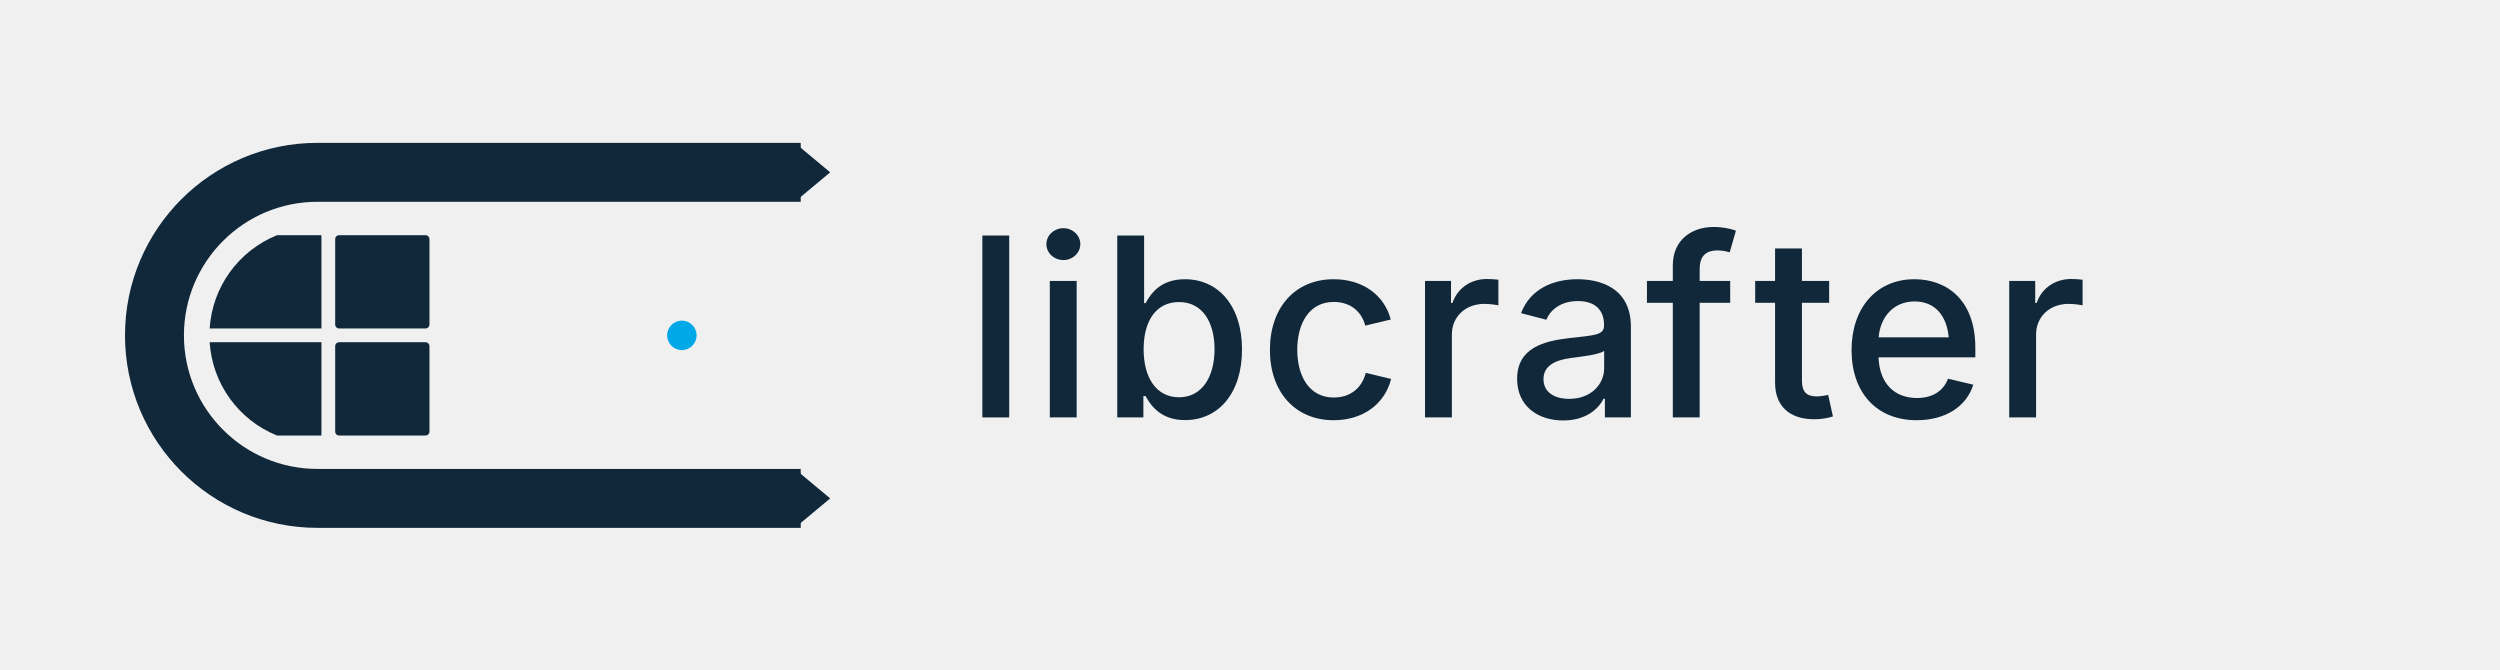
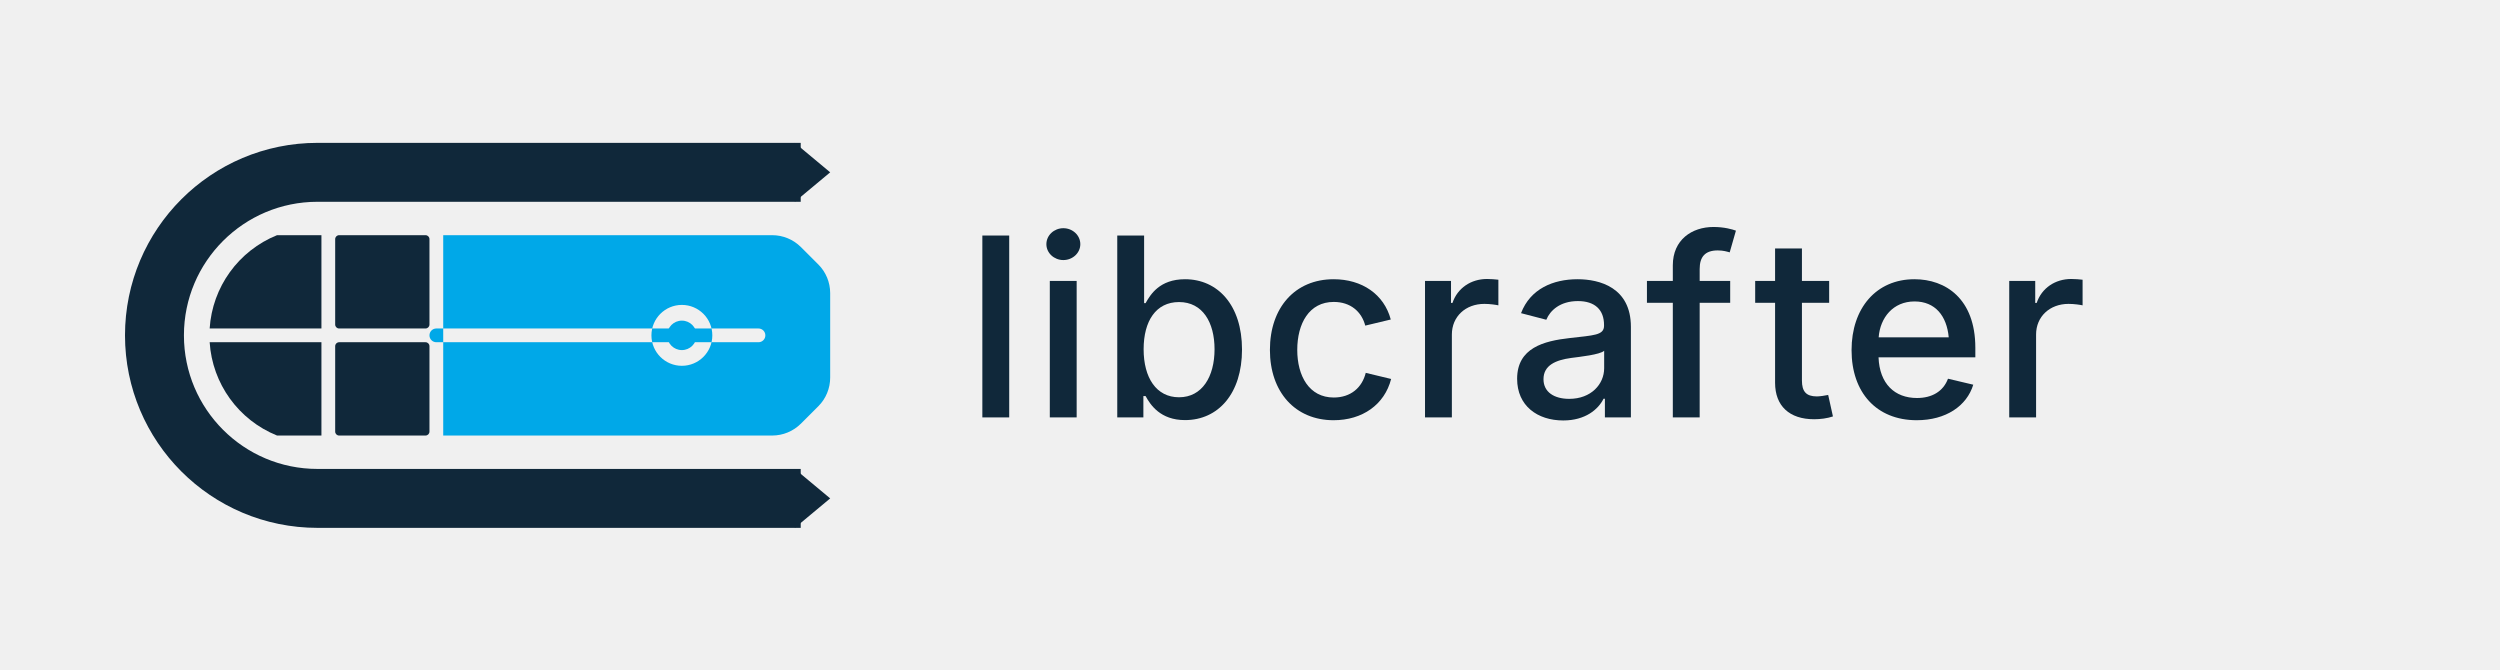
- <svg xmlns="http://www.w3.org/2000/svg" viewBox="0 0 1120 300" role="img" aria-labelledby="title desc" version="1.1" id="svg42">
-   <defs id="defs13">
+ <svg xmlns="http://www.w3.org/2000/svg" viewBox="0 0 1120 300" role="img" aria-labelledby="title desc" version="1.1" id="svg35">
+   <defs id="defs6">
    <style id="style4">
      .navy { fill: #10283a; }
      .navy-stroke { fill: none; stroke: #10283a; stroke-width: 60; stroke-linecap: butt; stroke-linejoin: round; }
      .cyan { fill: #00a8e8; }
      .wordmark {
        fill: #10283a;
        font-family: "Inter", "Segoe UI", Arial, sans-serif;
        font-size: 112px;
        font-weight: 500;
        font-variant-ligatures: none;
        letter-spacing: 2px;
      }
    </style>
-     <mask id="payload-cutouts" maskUnits="userSpaceOnUse">
-       <rect width="1024" height="1024" fill="#fff" id="rect6" />
-       <rect x="466" y="505" width="342" height="14" rx="7" fill="#000" id="rect8" />
-       <circle cx="723" cy="512" r="31" fill="#000" id="circle10" />
-     </mask>
  </defs>
  <g id="mark" transform="matrix(0.44,0,0,0.44,-12.64,-75.04)">
-     <path class="navy-stroke" d="M 844,346 H 352 a 166,166 0 0 0 0,332 h 492" id="path15" />
-     <path class="navy" d="m 838,316 36,30 -36,30 z" id="path17" />
-     <path class="navy" d="m 838,648 36,30 -36,30 z" id="path19" />
-     <path class="navy" d="M 310.8,410 H 356 v 95 H 242.2 a 110,110 0 0 1 68.6,-95 z" id="path21" />
-     <path class="navy" d="M 242.2,519 H 356 v 95 h -45.2 a 110,110 0 0 1 -68.6,-95 z" id="path23" />
-     <path id="rect25" class="navy" style="fill:#10283a" d="m 374,410 h 88 c 2.216,0 4,1.784 4,4 v 87 c 0,2.216 -1.784,4 -4,4 h -88 c -2.216,0 -4,-1.784 -4,-4 v -87 c 0,-2.216 1.784,-4 4,-4 z" />
-     <path id="rect27" class="navy" style="fill:#10283a" d="m 374,519 h 88 c 2.216,0 4,1.784 4,4 v 87 c 0,2.216 -1.784,4 -4,4 h -88 c -2.216,0 -4,-1.784 -4,-4 v -87 c 0,-2.216 1.784,-4 4,-4 z" />
-     <path class="cyan" mask="url(#payload-cutouts)" d="m 480,410 h 335 c 11,0 21.5,4.4 29.3,12.2 l 17.7,17.7 c 7.7,7.7 12,18.2 12,29.1 v 86 c 0,10.9 -4.3,21.4 -12,29.1 l -17.7,17.7 C 836.5,609.6 826,614 815,614 H 480 Z" id="path29" />
-     <path id="circle31" class="cyan" style="fill:#00a8e8" d="m 738,512 a 15,15 0 0 1 -15,15 15,15 0 0 1 -15,-15 15,15 0 0 1 15,-15 15,15 0 0 1 15,15 z" />
+     <path class="navy-stroke" d="M 844,346 H 352 a 166,166 0 0 0 0,332 h 492" id="path8" />
+     <path class="navy" d="m 838,316 36,30 -36,30 z" id="path10" />
+     <path class="navy" d="m 838,648 36,30 -36,30 z" id="path12" />
+     <path class="navy" d="M 310.8,410 H 356 v 95 H 242.2 a 110,110 0 0 1 68.6,-95 z" id="path14" />
+     <path class="navy" d="M 242.2,519 H 356 v 95 h -45.2 a 110,110 0 0 1 -68.6,-95 z" id="path16" />
+     <path id="rect18" class="navy" style="fill:#10283a" d="m 374,410 h 88 c 2.216,0 4,1.784 4,4 v 87 c 0,2.216 -1.784,4 -4,4 h -88 c -2.216,0 -4,-1.784 -4,-4 v -87 c 0,-2.216 1.784,-4 4,-4 z" />
+     <path id="rect20" class="navy" style="fill:#10283a" d="m 374,519 h 88 c 2.216,0 4,1.784 4,4 v 87 c 0,2.216 -1.784,4 -4,4 h -88 c -2.216,0 -4,-1.784 -4,-4 v -87 c 0,-2.216 1.784,-4 4,-4 z" />
+     <path class="cyan" fill-rule="evenodd" d="m 480,410 h 335 c 11,0 21.5,4.4 29.3,12.2 l 17.7,17.7 c 7.7,7.7 12,18.2 12,29.1 v 86 c 0,10.9 -4.3,21.4 -12,29.1 l -17.7,17.7 C 836.5,609.6 826,614 815,614 H 480 Z m -7,95 h 328 a 7,7 0 0 1 7,7 7,7 0 0 1 -7,7 H 473 a 7,7 0 0 1 -7,-7 7,7 0 0 1 7,-7 z m 281,7 a 31,31 0 1 1 -62,0 31,31 0 1 1 62,0 z" id="path22" />
+     <path id="circle24" class="cyan" style="fill:#00a8e8" d="m 738,512 a 15,15 0 0 1 -15,15 15,15 0 0 1 -15,-15 15,15 0 0 1 15,-15 15,15 0 0 1 15,15 z" />
  </g>
-   <g aria-label="libcrafter" id="text40" class="wordmark" style="font-weight:500;font-size:112px;font-family:Inter, 'Segoe UI', Arial, sans-serif;font-variant-ligatures:none;letter-spacing:2px;fill:#10283a">
-     <path d="M 452.125,105.516 H 440.094 V 187 H 452.125 Z" id="path49" />
-     <path d="m 470.312,187 h 12.031 V 125.859 H 470.312 Z m 6.07,-70.492 c 4.156,0 7.602,-3.172 7.602,-7.109 0,-3.992 -3.445,-7.164 -7.602,-7.164 -4.156,0 -7.602,3.172 -7.602,7.164 0,3.938 3.445,7.109 7.602,7.109 z" id="path51" />
-     <path d="m 530.883,188.203 c 14.875,0 25.539,-11.867 25.539,-31.609 0,-19.906 -10.883,-31.5 -25.539,-31.5 -11.43,0 -15.531,6.945 -17.664,10.719 H 512.562 V 105.516 H 500.531 V 187 h 11.703 v -9.57 h 0.984 c 2.133,3.883 6.562,10.773 17.664,10.773 z m -2.68,-10.227 c -10.172,0 -15.859,-8.75 -15.859,-21.492 0,-12.688 5.523,-21.164 15.859,-21.164 10.609,0 15.914,9.133 15.914,21.164 0,12.141 -5.469,21.492 -15.914,21.492 z" id="path53" />
-     <path d="m 597.469,188.258 c 12.852,0 22.805,-6.945 25.758,-18.484 l -11.375,-2.734 c -1.641,6.617 -6.727,11.047 -14.328,11.047 -11.047,0 -16.352,-9.68 -16.352,-21.328 0,-11.812 5.305,-21.492 16.352,-21.492 7.492,0 12.469,4.32 14.109,10.609 l 11.43,-2.734 c -3.008,-11.32 -12.906,-18.047 -25.594,-18.047 -17.227,0 -28.547,12.633 -28.547,31.664 0,18.867 11.32,31.5 28.547,31.5 z" id="path55" />
-     <path d="m 638.406,187 h 12.031 v -37.133 c 0,-8.039 6.125,-13.727 14.547,-13.727 2.516,0 5.414,0.438 6.289,0.656 V 125.312 c -1.258,-0.164 -3.555,-0.328 -5.086,-0.328 -7.164,0 -13.234,4.047 -15.477,10.719 h -0.656 v -9.844 h -11.648 z" id="path57" />
-     <path d="m 700.344,188.367 c 9.898,0 15.695,-4.977 18.047,-9.734 h 0.602 V 187 h 11.648 v -40.578 c 0,-17.664 -14.055,-21.328 -23.898,-21.328 -10.883,0 -21.164,4.266 -25.32,15.203 l 11.32,2.953 c 1.695,-4.156 6.18,-8.367 14.164,-8.367 7.656,0 11.703,3.938 11.703,10.719 v 0.328 c 0,4.32 -4.648,4.266 -15.422,5.523 -11.539,1.312 -23.516,4.375 -23.516,18.266 0,12.031 9.023,18.648 20.672,18.648 z m 2.68,-9.68 c -6.727,0 -11.539,-3.008 -11.539,-8.805 0,-6.289 5.578,-8.586 12.359,-9.516 3.719,-0.492 13.016,-1.477 14.82,-3.227 v 7.82 c 0,7.164 -5.852,13.727 -15.641,13.727 z" id="path59" />
-     <path d="M 775.125,125.859 H 761.453 V 120.5 c 0,-5.359 2.352,-8.312 8.094,-8.312 2.516,0 4.211,0.547 5.359,0.875 l 2.789,-9.734 c -1.641,-0.602 -5.25,-1.641 -10.062,-1.641 -9.68,0 -18.211,5.742 -18.211,17.172 v 7 h -11.594 v 9.789 h 11.594 V 187 h 12.031 V 135.648 H 775.125 Z" id="path61" />
-     <path d="M 819.461,125.859 H 807.266 V 111.312 h -12.031 v 14.547 h -8.914 v 9.789 h 8.914 v 35.82 c 0,10.391 6.398,16.352 17.5,16.352 2.789,0 5.852,-0.383 8.422,-1.258 l -2.133,-9.625 c -1.477,0.328 -3.828,0.656 -5.086,0.656 -4.758,0 -6.672,-2.188 -6.672,-7.109 v -34.836 h 12.195 z" id="path63" />
-     <path d="m 858.703,188.258 c 13.07,0 22.422,-6.398 25.32,-15.914 l -11.32,-2.68 c -2.133,5.688 -7.164,8.641 -13.891,8.641 -10.008,0 -16.789,-6.398 -17.227,-18.211 h 43.367 v -4.266 c 0,-22.039 -13.344,-30.734 -27.289,-30.734 -17.117,0 -28.164,12.961 -28.164,31.773 0,18.977 11.156,31.391 29.203,31.391 z M 841.641,151.125 c 0.656,-8.805 6.453,-16.078 16.078,-16.078 9.242,0 14.438,6.453 15.312,16.078 z" id="path65" />
-     <path d="m 900.133,187 h 12.031 v -37.133 c 0,-8.039 6.125,-13.727 14.547,-13.727 2.516,0 5.414,0.438 6.289,0.656 V 125.312 c -1.258,-0.164 -3.555,-0.328 -5.086,-0.328 -7.164,0 -13.234,4.047 -15.477,10.719 h -0.656 v -9.844 h -11.648 z" id="path67" />
+   <g aria-label="libcrafter" id="text33" class="wordmark" style="font-weight:500;font-size:112px;font-family:Inter, 'Segoe UI', Arial, sans-serif;font-variant-ligatures:none;letter-spacing:2px;fill:#10283a">
+     <path d="M 452.125,105.516 H 440.094 V 187 H 452.125 Z" id="path42" />
+     <path d="m 470.312,187 h 12.031 V 125.859 H 470.312 Z m 6.07,-70.492 c 4.156,0 7.602,-3.172 7.602,-7.109 0,-3.992 -3.445,-7.164 -7.602,-7.164 -4.156,0 -7.602,3.172 -7.602,7.164 0,3.938 3.445,7.109 7.602,7.109 z" id="path44" />
+     <path d="m 530.883,188.203 c 14.875,0 25.539,-11.867 25.539,-31.609 0,-19.906 -10.883,-31.5 -25.539,-31.5 -11.43,0 -15.531,6.945 -17.664,10.719 H 512.562 V 105.516 H 500.531 V 187 h 11.703 v -9.57 h 0.984 c 2.133,3.883 6.562,10.773 17.664,10.773 z m -2.68,-10.227 c -10.172,0 -15.859,-8.75 -15.859,-21.492 0,-12.688 5.523,-21.164 15.859,-21.164 10.609,0 15.914,9.133 15.914,21.164 0,12.141 -5.469,21.492 -15.914,21.492 z" id="path46" />
+     <path d="m 597.469,188.258 c 12.852,0 22.805,-6.945 25.758,-18.484 l -11.375,-2.734 c -1.641,6.617 -6.727,11.047 -14.328,11.047 -11.047,0 -16.352,-9.68 -16.352,-21.328 0,-11.812 5.305,-21.492 16.352,-21.492 7.492,0 12.469,4.32 14.109,10.609 l 11.43,-2.734 c -3.008,-11.32 -12.906,-18.047 -25.594,-18.047 -17.227,0 -28.547,12.633 -28.547,31.664 0,18.867 11.32,31.5 28.547,31.5 z" id="path48" />
+     <path d="m 638.406,187 h 12.031 v -37.133 c 0,-8.039 6.125,-13.727 14.547,-13.727 2.516,0 5.414,0.438 6.289,0.656 V 125.312 c -1.258,-0.164 -3.555,-0.328 -5.086,-0.328 -7.164,0 -13.234,4.047 -15.477,10.719 h -0.656 v -9.844 h -11.648 z" id="path50" />
+     <path d="m 700.344,188.367 c 9.898,0 15.695,-4.977 18.047,-9.734 h 0.602 V 187 h 11.648 v -40.578 c 0,-17.664 -14.055,-21.328 -23.898,-21.328 -10.883,0 -21.164,4.266 -25.32,15.203 l 11.32,2.953 c 1.695,-4.156 6.18,-8.367 14.164,-8.367 7.656,0 11.703,3.938 11.703,10.719 v 0.328 c 0,4.32 -4.648,4.266 -15.422,5.523 -11.539,1.312 -23.516,4.375 -23.516,18.266 0,12.031 9.023,18.648 20.672,18.648 z m 2.68,-9.68 c -6.727,0 -11.539,-3.008 -11.539,-8.805 0,-6.289 5.578,-8.586 12.359,-9.516 3.719,-0.492 13.016,-1.477 14.82,-3.227 v 7.82 c 0,7.164 -5.852,13.727 -15.641,13.727 z" id="path52" />
+     <path d="M 775.125,125.859 H 761.453 V 120.5 c 0,-5.359 2.352,-8.312 8.094,-8.312 2.516,0 4.211,0.547 5.359,0.875 l 2.789,-9.734 c -1.641,-0.602 -5.25,-1.641 -10.062,-1.641 -9.68,0 -18.211,5.742 -18.211,17.172 v 7 h -11.594 v 9.789 h 11.594 V 187 h 12.031 V 135.648 H 775.125 Z" id="path54" />
+     <path d="M 819.461,125.859 H 807.266 V 111.312 h -12.031 v 14.547 h -8.914 v 9.789 h 8.914 v 35.82 c 0,10.391 6.398,16.352 17.5,16.352 2.789,0 5.852,-0.383 8.422,-1.258 l -2.133,-9.625 c -1.477,0.328 -3.828,0.656 -5.086,0.656 -4.758,0 -6.672,-2.188 -6.672,-7.109 v -34.836 h 12.195 z" id="path56" />
+     <path d="m 858.703,188.258 c 13.07,0 22.422,-6.398 25.32,-15.914 l -11.32,-2.68 c -2.133,5.688 -7.164,8.641 -13.891,8.641 -10.008,0 -16.789,-6.398 -17.227,-18.211 h 43.367 v -4.266 c 0,-22.039 -13.344,-30.734 -27.289,-30.734 -17.117,0 -28.164,12.961 -28.164,31.773 0,18.977 11.156,31.391 29.203,31.391 z M 841.641,151.125 c 0.656,-8.805 6.453,-16.078 16.078,-16.078 9.242,0 14.438,6.453 15.312,16.078 z" id="path58" />
+     <path d="m 900.133,187 h 12.031 v -37.133 c 0,-8.039 6.125,-13.727 14.547,-13.727 2.516,0 5.414,0.438 6.289,0.656 V 125.312 c -1.258,-0.164 -3.555,-0.328 -5.086,-0.328 -7.164,0 -13.234,4.047 -15.477,10.719 h -0.656 v -9.844 h -11.648 z" id="path60" />
  </g>
</svg>
